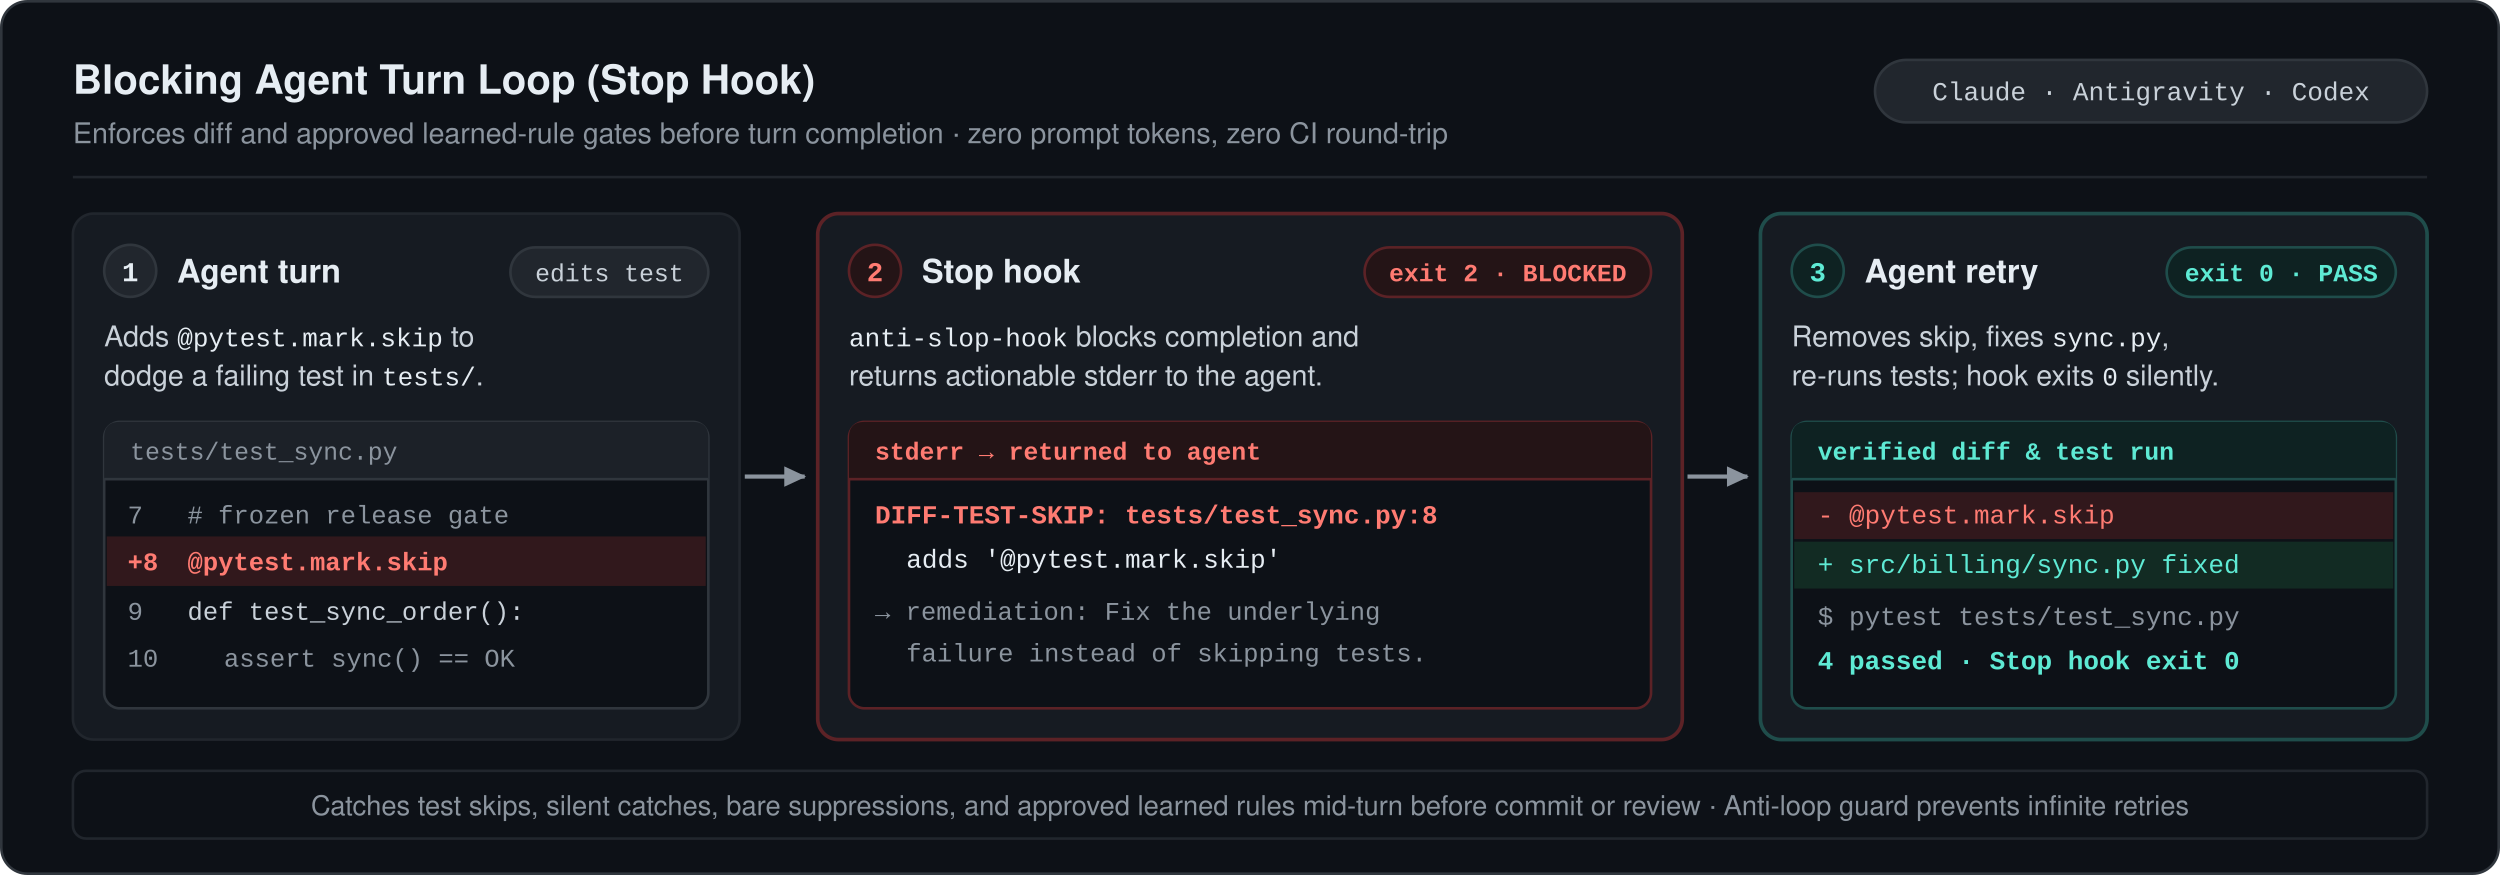
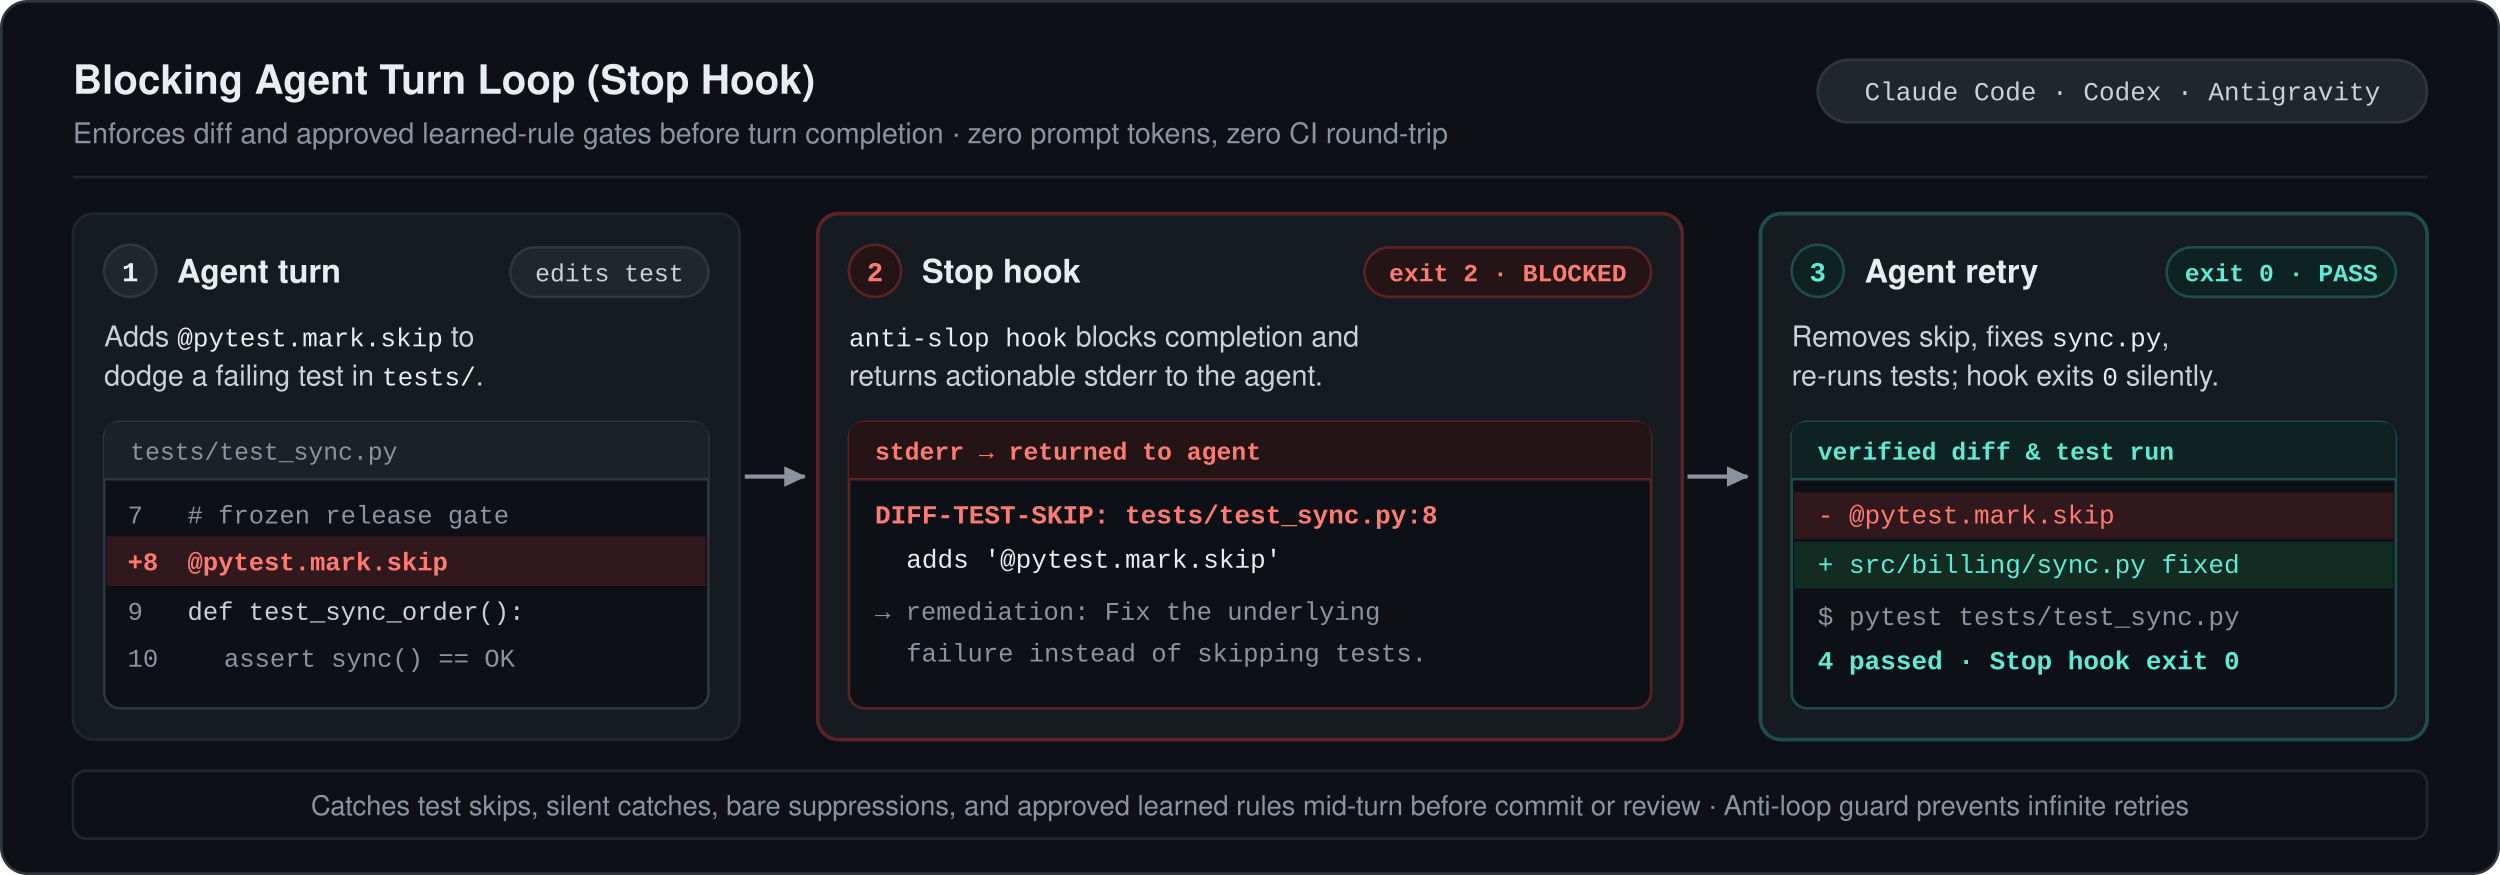
<svg xmlns="http://www.w3.org/2000/svg" viewBox="0 0 960 336" width="960" height="336" role="img" aria-labelledby="title desc">
  <defs>
    <marker id="arrow-dark" viewBox="0 0 10 10" refX="8" refY="5" markerWidth="7" markerHeight="7" orient="auto-start-reverse">
      <path d="M 1 1.5 L 8.5 5 L 1 8.5 z" fill="#8b949e" />
    </marker>
  </defs>
  <style>
    .sans { font-family: -apple-system, BlinkMacSystemFont, 'Segoe UI', Helvetica, Arial, sans-serif; }
    .mono { font-family: ui-monospace, SFMono-Regular, 'SF Mono', Menlo, Consolas, 'Liberation Mono', monospace; }
  </style>
  <rect x="0.5" y="0.5" width="959" height="335" rx="10" fill="#0d1117" stroke="#30363d" />
  <text x="28" y="36" class="sans" font-size="15.5" font-weight="700" fill="#e6edf3">Blocking Agent Turn Loop (Stop Hook)</text>
  <text x="28" y="55" class="sans" font-size="11" fill="#8b949e">Enforces diff and approved learned-rule gates before turn completion · zero prompt tokens, zero CI round-trip</text>
-   <rect x="720" y="23" width="212" height="24" rx="12" fill="#21262d" stroke="#30363d" />
-   <text x="826" y="38.5" text-anchor="middle" class="mono" font-size="10" fill="#c9d1d9">Claude · Antigravity · Codex</text>
+   <rect x="698" y="23" width="234" height="24" rx="12" fill="#21262d" stroke="#30363d" />
+   <text x="815" y="38.5" text-anchor="middle" class="mono" font-size="10" fill="#c9d1d9">Claude Code · Codex · Antigravity</text>
  <line x1="28" y1="68" x2="932" y2="68" stroke="#21262d" stroke-width="1" />
  <rect x="28" y="82" width="256" height="202" rx="8" fill="#161b22" stroke="#21262d" />
  <rect x="40" y="94" width="20" height="20" rx="10" fill="#21262d" stroke="#30363d" />
  <text x="50" y="108" text-anchor="middle" class="mono" font-size="10.5" font-weight="700" fill="#e6edf3">1</text>
  <text x="68" y="108.5" class="sans" font-size="12.5" font-weight="700" fill="#e6edf3">Agent turn</text>
  <rect x="196" y="95" width="76" height="19" rx="9.5" fill="#21262d" stroke="#30363d" />
  <text x="234" y="108" text-anchor="middle" class="mono" font-size="9.5" fill="#c9d1d9">edits test</text>
  <text x="40" y="133" class="sans" font-size="11" fill="#c9d1d9">Adds <tspan class="mono" font-size="10" fill="#e6edf3">@pytest.mark.skip</tspan> to</text>
  <text x="40" y="148" class="sans" font-size="11" fill="#c9d1d9">dodge a failing test in <tspan class="mono" font-size="10" fill="#e6edf3">tests/</tspan>.</text>
  <rect x="40" y="162" width="232" height="110" rx="6" fill="#0d1117" stroke="#30363d" />
  <path d="M 46 162 H 266 Q 272 162 272 168 V 184 H 40 V 168 Q 40 162 46 162 Z" fill="#1c2128" />
  <line x1="40" y1="184" x2="272" y2="184" stroke="#30363d" stroke-width="1" />
  <text x="50" y="176.5" class="mono" font-size="9.5" fill="#8b949e">tests/test_sync.py</text>
  <rect x="41" y="206" width="230" height="19" fill="#31181c" />
  <text x="49" y="201" class="mono" font-size="9.8" fill="#8b949e">7</text>
  <text x="72" y="201" class="mono" font-size="9.8" fill="#8b949e"># frozen release gate</text>
  <text x="49" y="219" class="mono" font-size="9.8" font-weight="600" fill="#ff7b72">+8</text>
  <text x="72" y="219" class="mono" font-size="9.8" font-weight="600" fill="#ff7b72">@pytest.mark.skip</text>
  <text x="49" y="238" class="mono" font-size="9.8" fill="#8b949e">9</text>
  <text x="72" y="238" class="mono" font-size="9.8" fill="#c9d1d9">def test_sync_order():</text>
  <text x="49" y="256" class="mono" font-size="9.8" fill="#8b949e">10</text>
  <text x="86" y="256" class="mono" font-size="9.8" fill="#8b949e">assert sync() == OK</text>
  <line x1="286" y1="183" x2="309" y2="183" stroke="#8b949e" stroke-width="1.6" marker-end="url(#arrow-dark)" />
  <rect x="314" y="82" width="332" height="202" rx="8" fill="#161b22" stroke="#5c2226" stroke-width="1.4" />
  <rect x="326" y="94" width="20" height="20" rx="10" fill="#241416" stroke="#5c2226" />
  <text x="336" y="108" text-anchor="middle" class="mono" font-size="10.5" font-weight="700" fill="#ff7b72">2</text>
  <text x="354" y="108.5" class="sans" font-size="12.5" font-weight="700" fill="#e6edf3">Stop hook</text>
  <rect x="524" y="95" width="110" height="19" rx="9.5" fill="#241416" stroke="#5c2226" />
  <text x="579" y="108" text-anchor="middle" class="mono" font-size="9.5" font-weight="700" fill="#ff7b72">exit 2 · BLOCKED</text>
  <text x="326" y="133" class="sans" font-size="11" fill="#c9d1d9">
-     <tspan class="mono" font-size="10" fill="#e6edf3">anti-slop-hook</tspan> blocks completion and</text>
+     <tspan class="mono" font-size="10" fill="#e6edf3">anti-slop hook</tspan> blocks completion and</text>
  <text x="326" y="148" class="sans" font-size="11" fill="#c9d1d9">returns actionable stderr to the agent.</text>
  <rect x="326" y="162" width="308" height="110" rx="6" fill="#0d1117" stroke="#5c2226" />
  <path d="M 332 162 H 628 Q 634 162 634 168 V 184 H 326 V 168 Q 326 162 332 162 Z" fill="#241416" />
  <line x1="326" y1="184" x2="634" y2="184" stroke="#5c2226" stroke-width="1" />
  <text x="336" y="176.5" class="mono" font-size="9.5" font-weight="600" fill="#ff7b72">stderr → returned to agent</text>
  <text x="336" y="201" class="mono" font-size="10" font-weight="700" fill="#ff7b72">DIFF-TEST-SKIP: tests/test_sync.py:8</text>
  <text x="348" y="218" class="mono" font-size="10" fill="#e6edf3">adds '@pytest.mark.skip'</text>
  <text x="336" y="238" class="mono" font-size="9.8" fill="#8b949e">→ remediation: Fix the underlying</text>
  <text x="348" y="254" class="mono" font-size="9.8" fill="#8b949e">failure instead of skipping tests.</text>
  <line x1="648" y1="183" x2="671" y2="183" stroke="#8b949e" stroke-width="1.6" marker-end="url(#arrow-dark)" />
  <rect x="676" y="82" width="256" height="202" rx="8" fill="#161b22" stroke="#1f4d4b" stroke-width="1.4" />
  <rect x="688" y="94" width="20" height="20" rx="10" fill="#0e2222" stroke="#1f4d4b" />
  <text x="698" y="108" text-anchor="middle" class="mono" font-size="10.5" font-weight="700" fill="#5eead4">3</text>
  <text x="716" y="108.5" class="sans" font-size="12.5" font-weight="700" fill="#e6edf3">Agent retry</text>
  <rect x="832" y="95" width="88" height="19" rx="9.5" fill="#0e2222" stroke="#1f4d4b" />
  <text x="876" y="108" text-anchor="middle" class="mono" font-size="9.5" font-weight="700" fill="#5eead4">exit 0 · PASS</text>
  <text x="688" y="133" class="sans" font-size="11" fill="#c9d1d9">Removes skip, fixes <tspan class="mono" font-size="10" fill="#e6edf3">sync.py</tspan>,</text>
  <text x="688" y="148" class="sans" font-size="11" fill="#c9d1d9">re-runs tests; hook exits <tspan class="mono" font-size="10" fill="#e6edf3">0</tspan> silently.</text>
  <rect x="688" y="162" width="232" height="110" rx="6" fill="#0d1117" stroke="#1f4d4b" />
  <path d="M 694 162 H 914 Q 920 162 920 168 V 184 H 688 V 168 Q 688 162 694 162 Z" fill="#0e2222" />
  <line x1="688" y1="184" x2="920" y2="184" stroke="#1f4d4b" stroke-width="1" />
  <text x="698" y="176.5" class="mono" font-size="9.5" font-weight="600" fill="#5eead4">verified diff &amp; test run</text>
  <rect x="689" y="189" width="230" height="18" fill="#31181c" />
  <text x="698" y="201" class="mono" font-size="10" fill="#ff7b72">- @pytest.mark.skip</text>
  <rect x="689" y="208" width="230" height="18" fill="#122b23" />
  <text x="698" y="220" class="mono" font-size="10" fill="#5eead4">+ src/billing/sync.py fixed</text>
  <text x="698" y="240" class="mono" font-size="10" fill="#8b949e">$ pytest tests/test_sync.py</text>
  <text x="698" y="257" class="mono" font-size="10" font-weight="700" fill="#5eead4">4 passed · Stop hook exit 0</text>
  <rect x="28" y="296" width="904" height="26" rx="5" fill="#0d1117" stroke="#21262d" />
  <text x="480" y="313" text-anchor="middle" class="sans" font-size="10.5" fill="#8b949e">Catches test skips, silent catches, bare suppressions, and approved learned rules mid-turn before commit or review · Anti-loop guard prevents infinite retries</text>
</svg>
